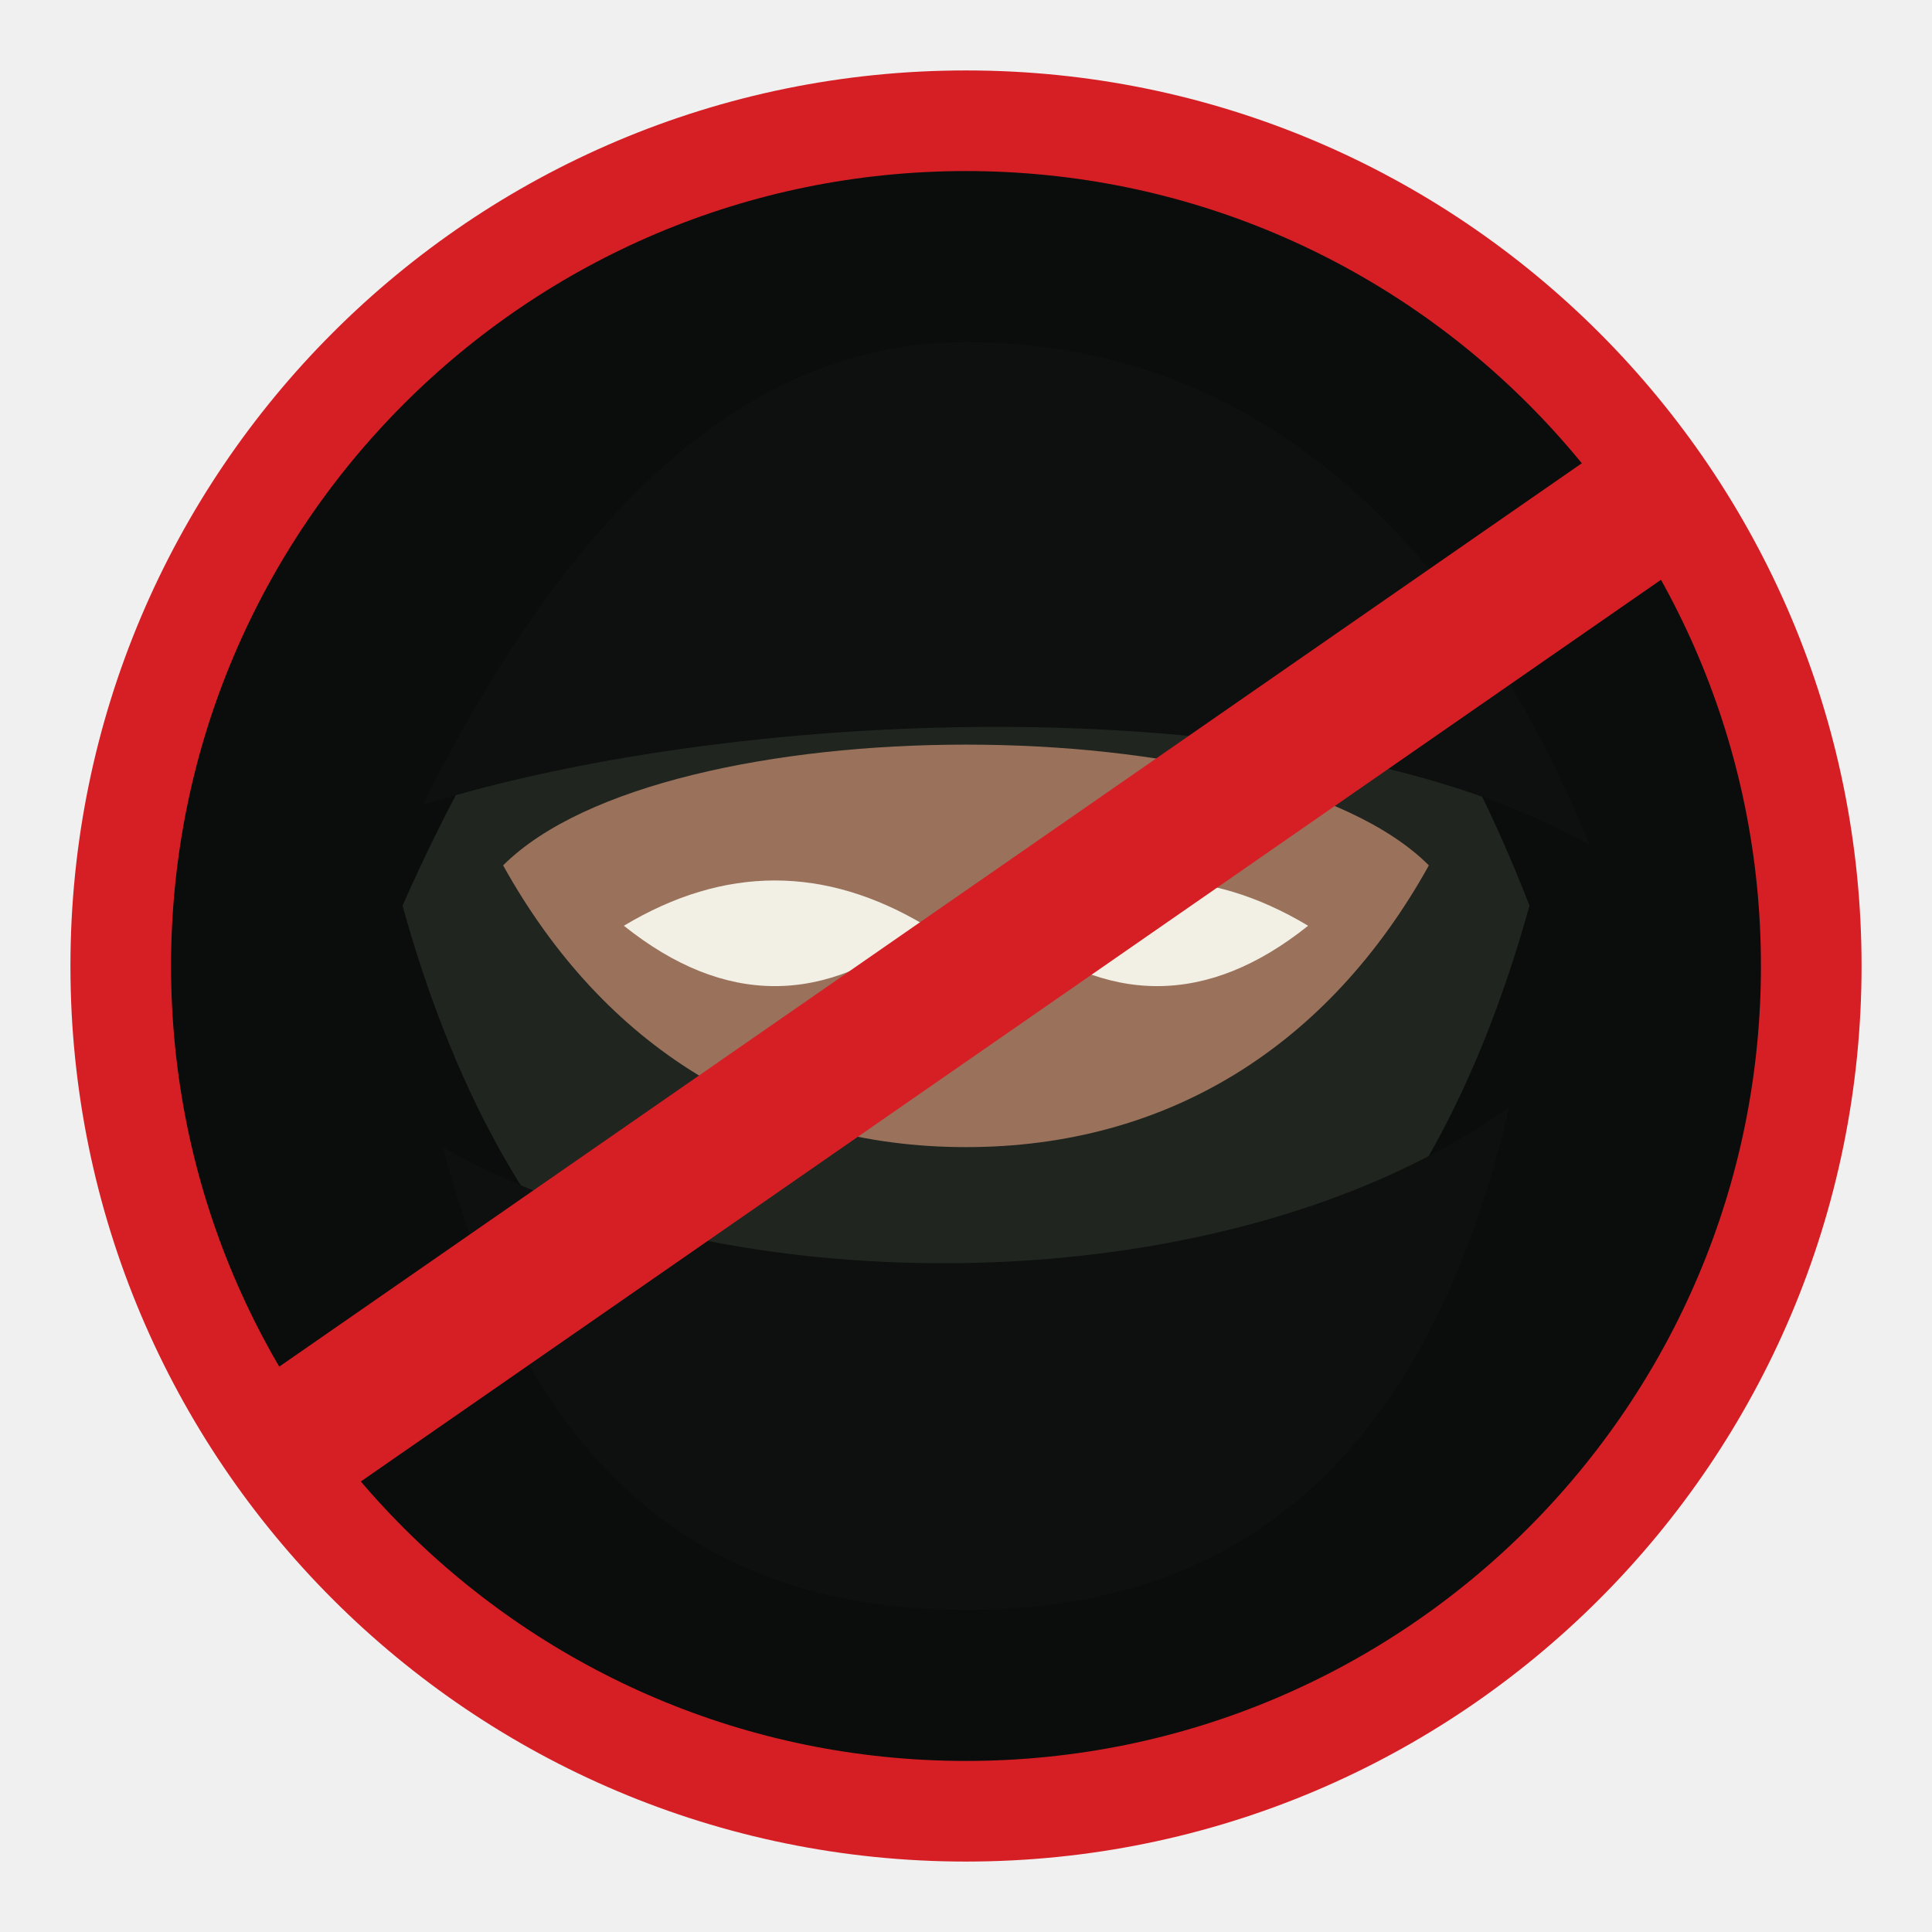
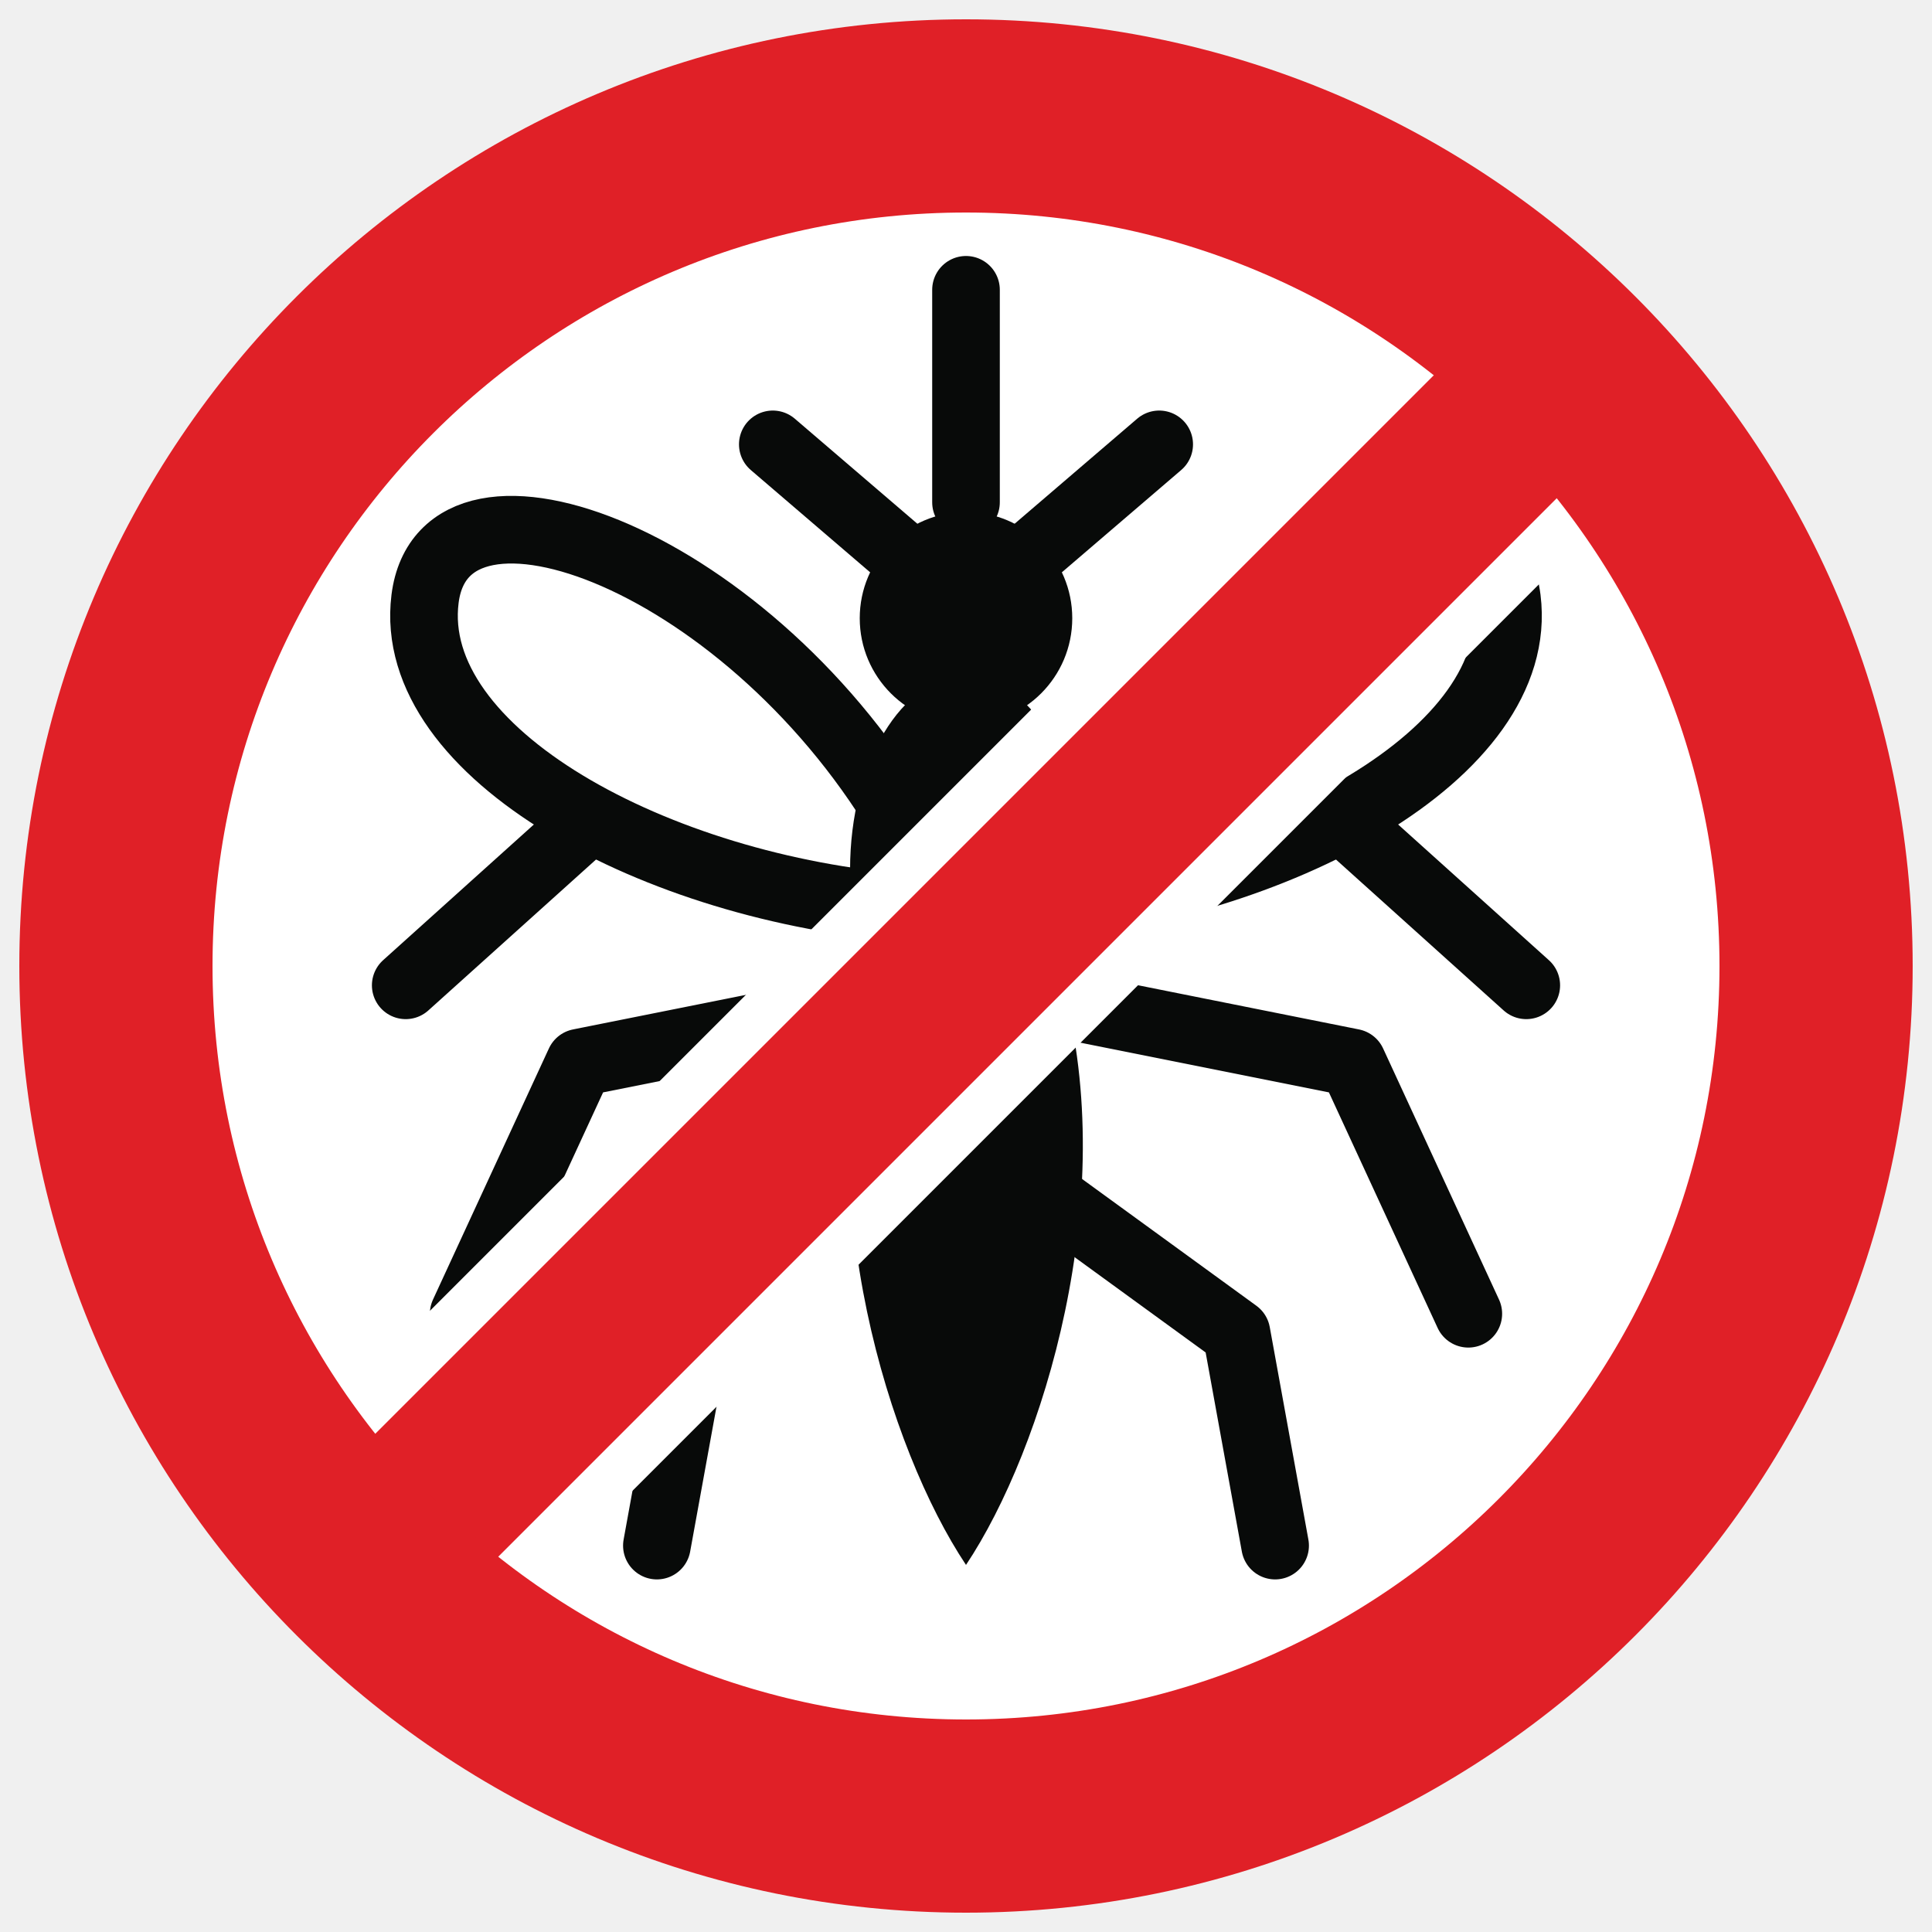
- <svg xmlns="http://www.w3.org/2000/svg" viewBox="0 0 96 96" role="img" aria-labelledby="t">
-   <circle cx="48" cy="48" r="42" fill="#0a0d0b" stroke="#d51f25" stroke-width="5" />
-   <path d="M20 45c8-18 17-25 28-25s21 7 28 25c-5 18-15 27-28 27S25 63 20 45Z" fill="#20251f" />
-   <path d="M25 43c8-8 38-8 46 0-5 9-13 14-23 14S30 52 25 43Z" fill="#9a725c" />
-   <path d="M21 40c8-16 17-23 27-23 13 0 24 8 31 25-14-8-42-7-58-2Z" fill="#0d100e" />
-   <path d="M22 57c14 8 39 8 53-2-4 17-13 25-27 25S26 72 22 57Z" fill="#0d100e" />
-   <path d="M31 46c5-3 10-3 15 0-5 4-10 4-15 0Zm19 0c5-3 10-3 15 0-5 4-10 4-15 0Z" fill="#f2efe4" />
-   <path d="M17 70 79 27" stroke="#d51f25" stroke-width="7" stroke-linecap="square" />
+ <svg xmlns="http://www.w3.org/2000/svg" viewBox="0 0 100 100" role="img" aria-labelledby="title">
+   <circle cx="50" cy="50" r="44" fill="#fff" />
+   <g fill="none" stroke="#080a09" stroke-width="3.5" stroke-linecap="round" stroke-linejoin="round">
+     <path d="M46 44 31 42 21 51M45 52 30 55 24 68M47 61 36 69 34 80" />
+     <path d="M54 44 69 42 79 51M55 52 70 55 76 68M53 61 64 69 66 80" />
+     <path d="M50 26V15M47 29 40 23M53 29 60 23" />
+   </g>
+   <g fill="#fff" stroke="#080a09" stroke-width="3.5" stroke-linejoin="round">
+     <path d="M47 43C39 29 23 23 22 31S34 46 47 47Z" />
+     <path d="M53 43C61 29 77 23 78 31S66 46 53 47Z" />
+   </g>
+   <g fill="#080a09">
+     <circle cx="50" cy="32" r="5.5" />
+     <ellipse cx="50" cy="45" rx="6" ry="10" />
+     <path d="M45 51C42 62 46 75 50 81 54 75 58 62 55 51Z" />
+   </g>
+   <path d="M20 80 80 20" stroke="#fff" stroke-width="14" />
+   <path d="M20 80 80 20" stroke="#e02027" stroke-width="9" />
+   <circle cx="50" cy="50" r="44" fill="none" stroke="#e02027" stroke-width="10" />
</svg>
